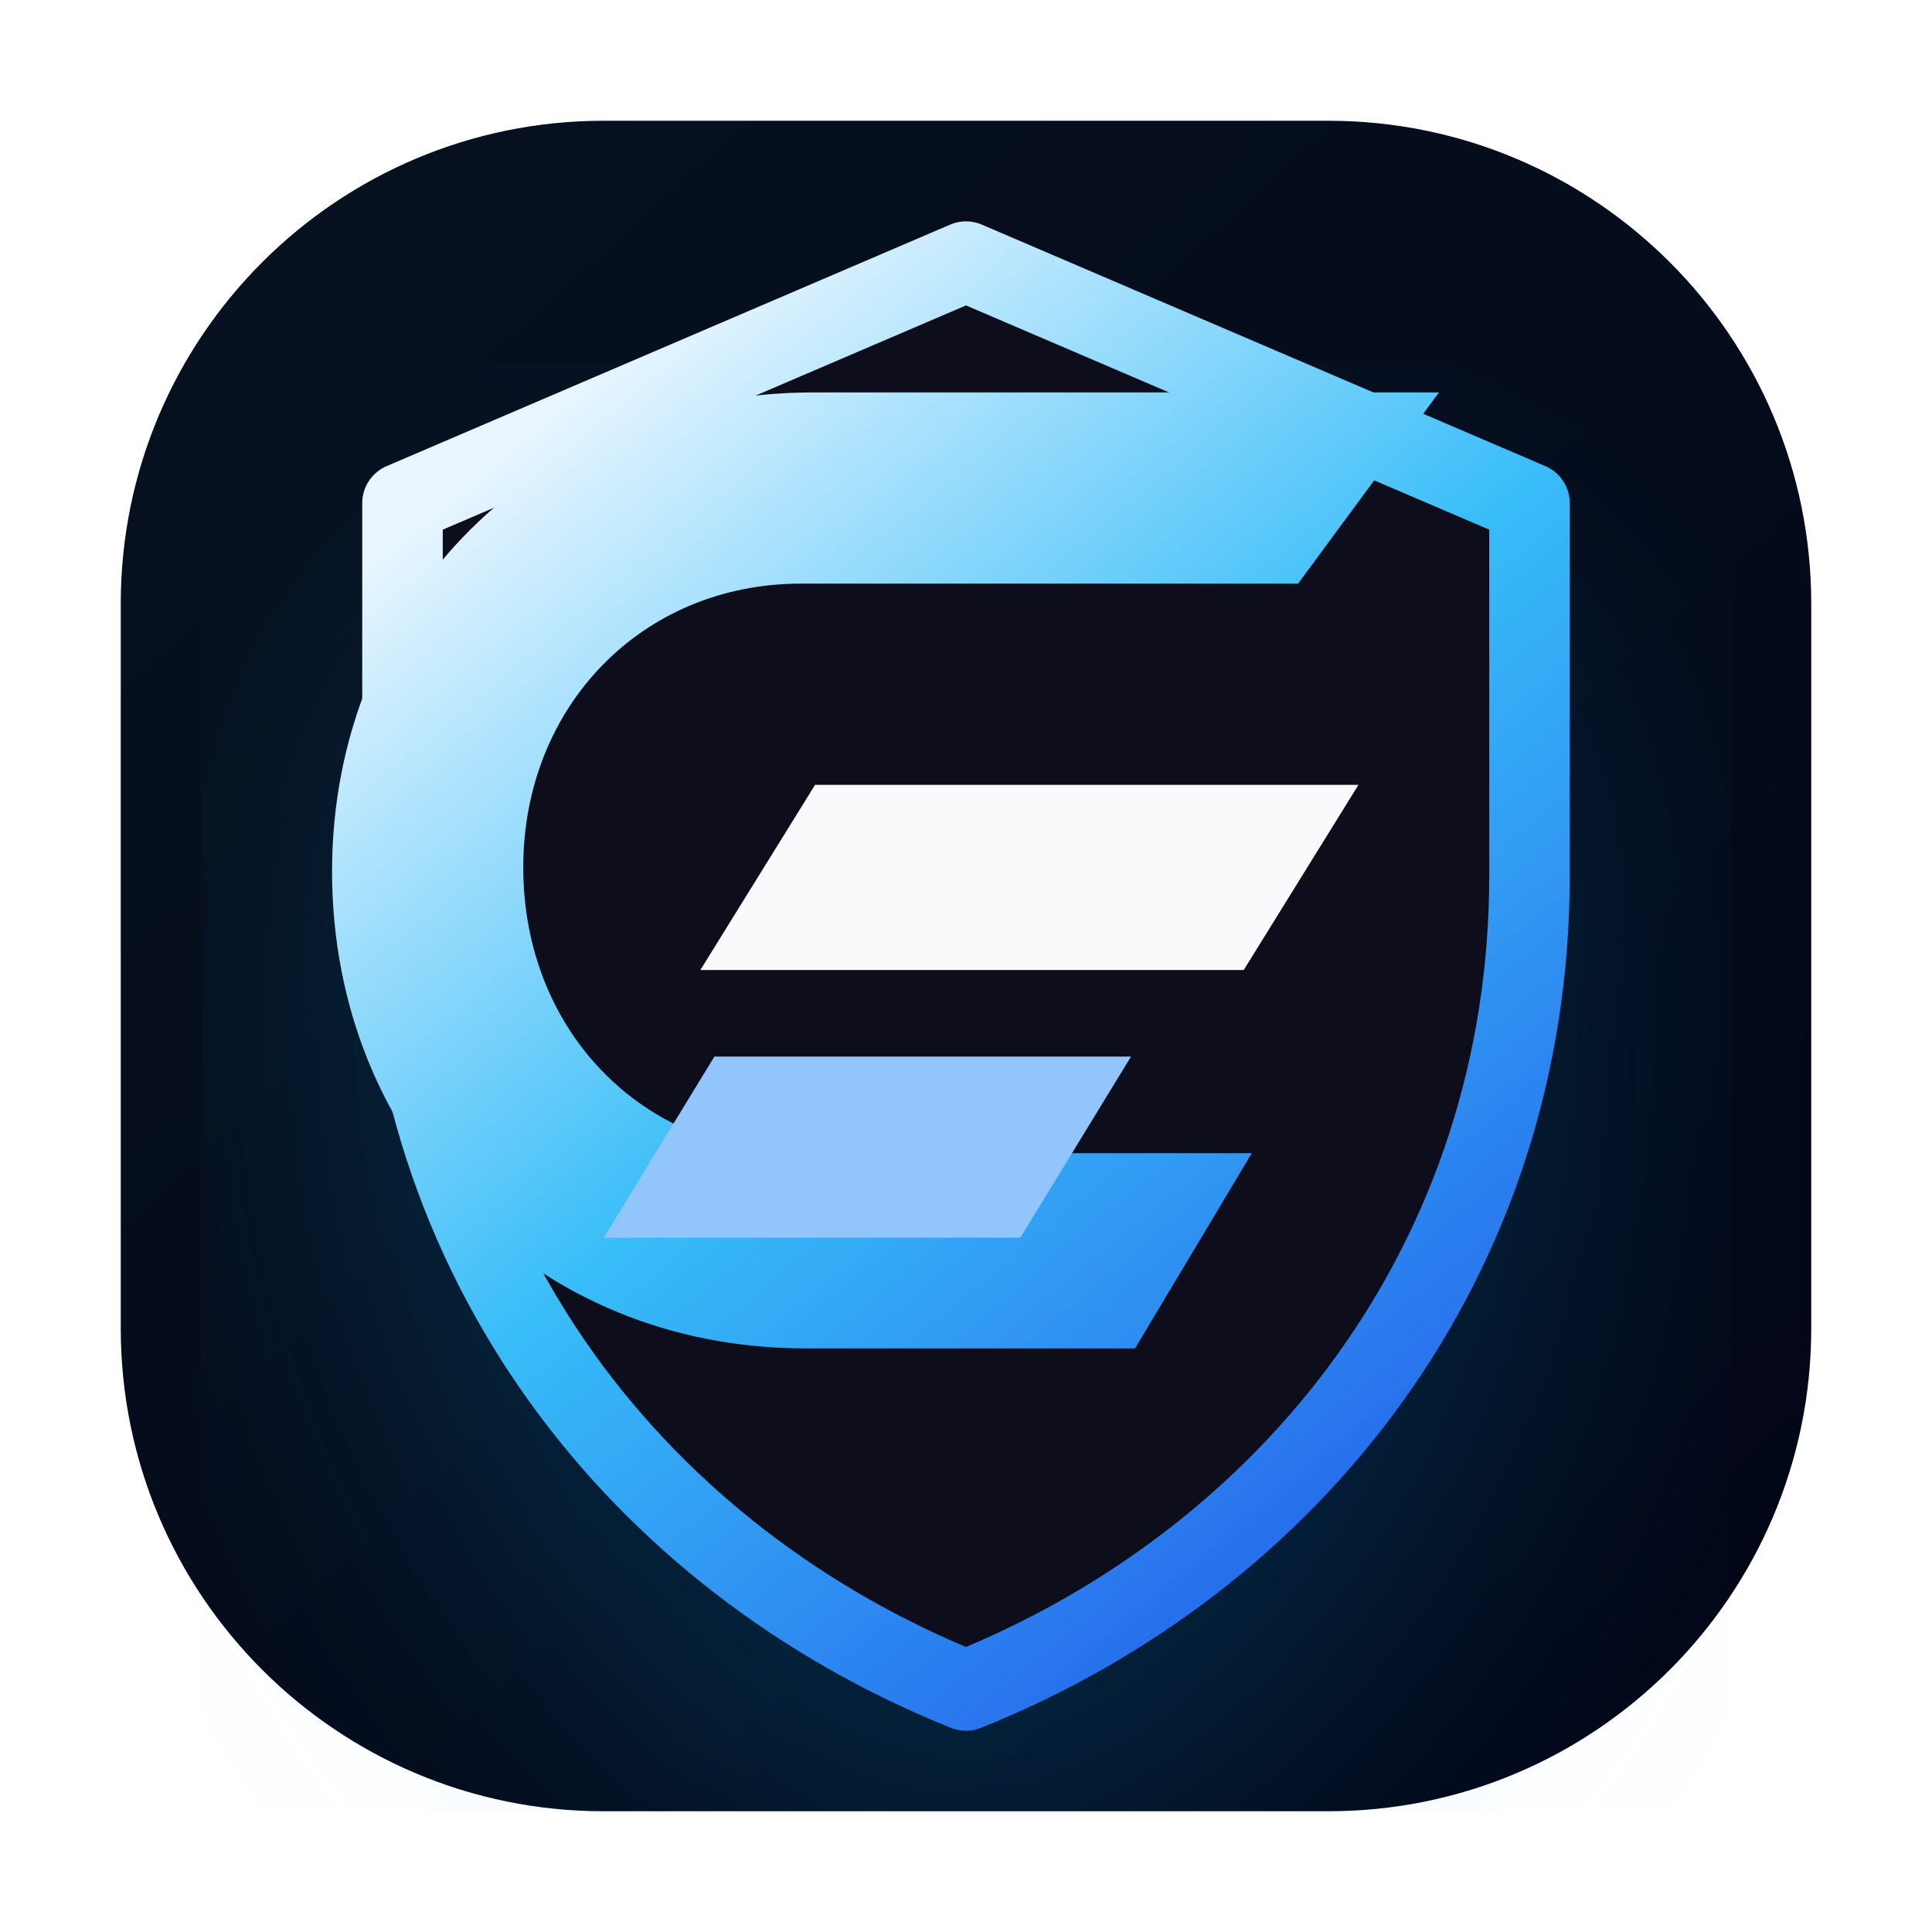
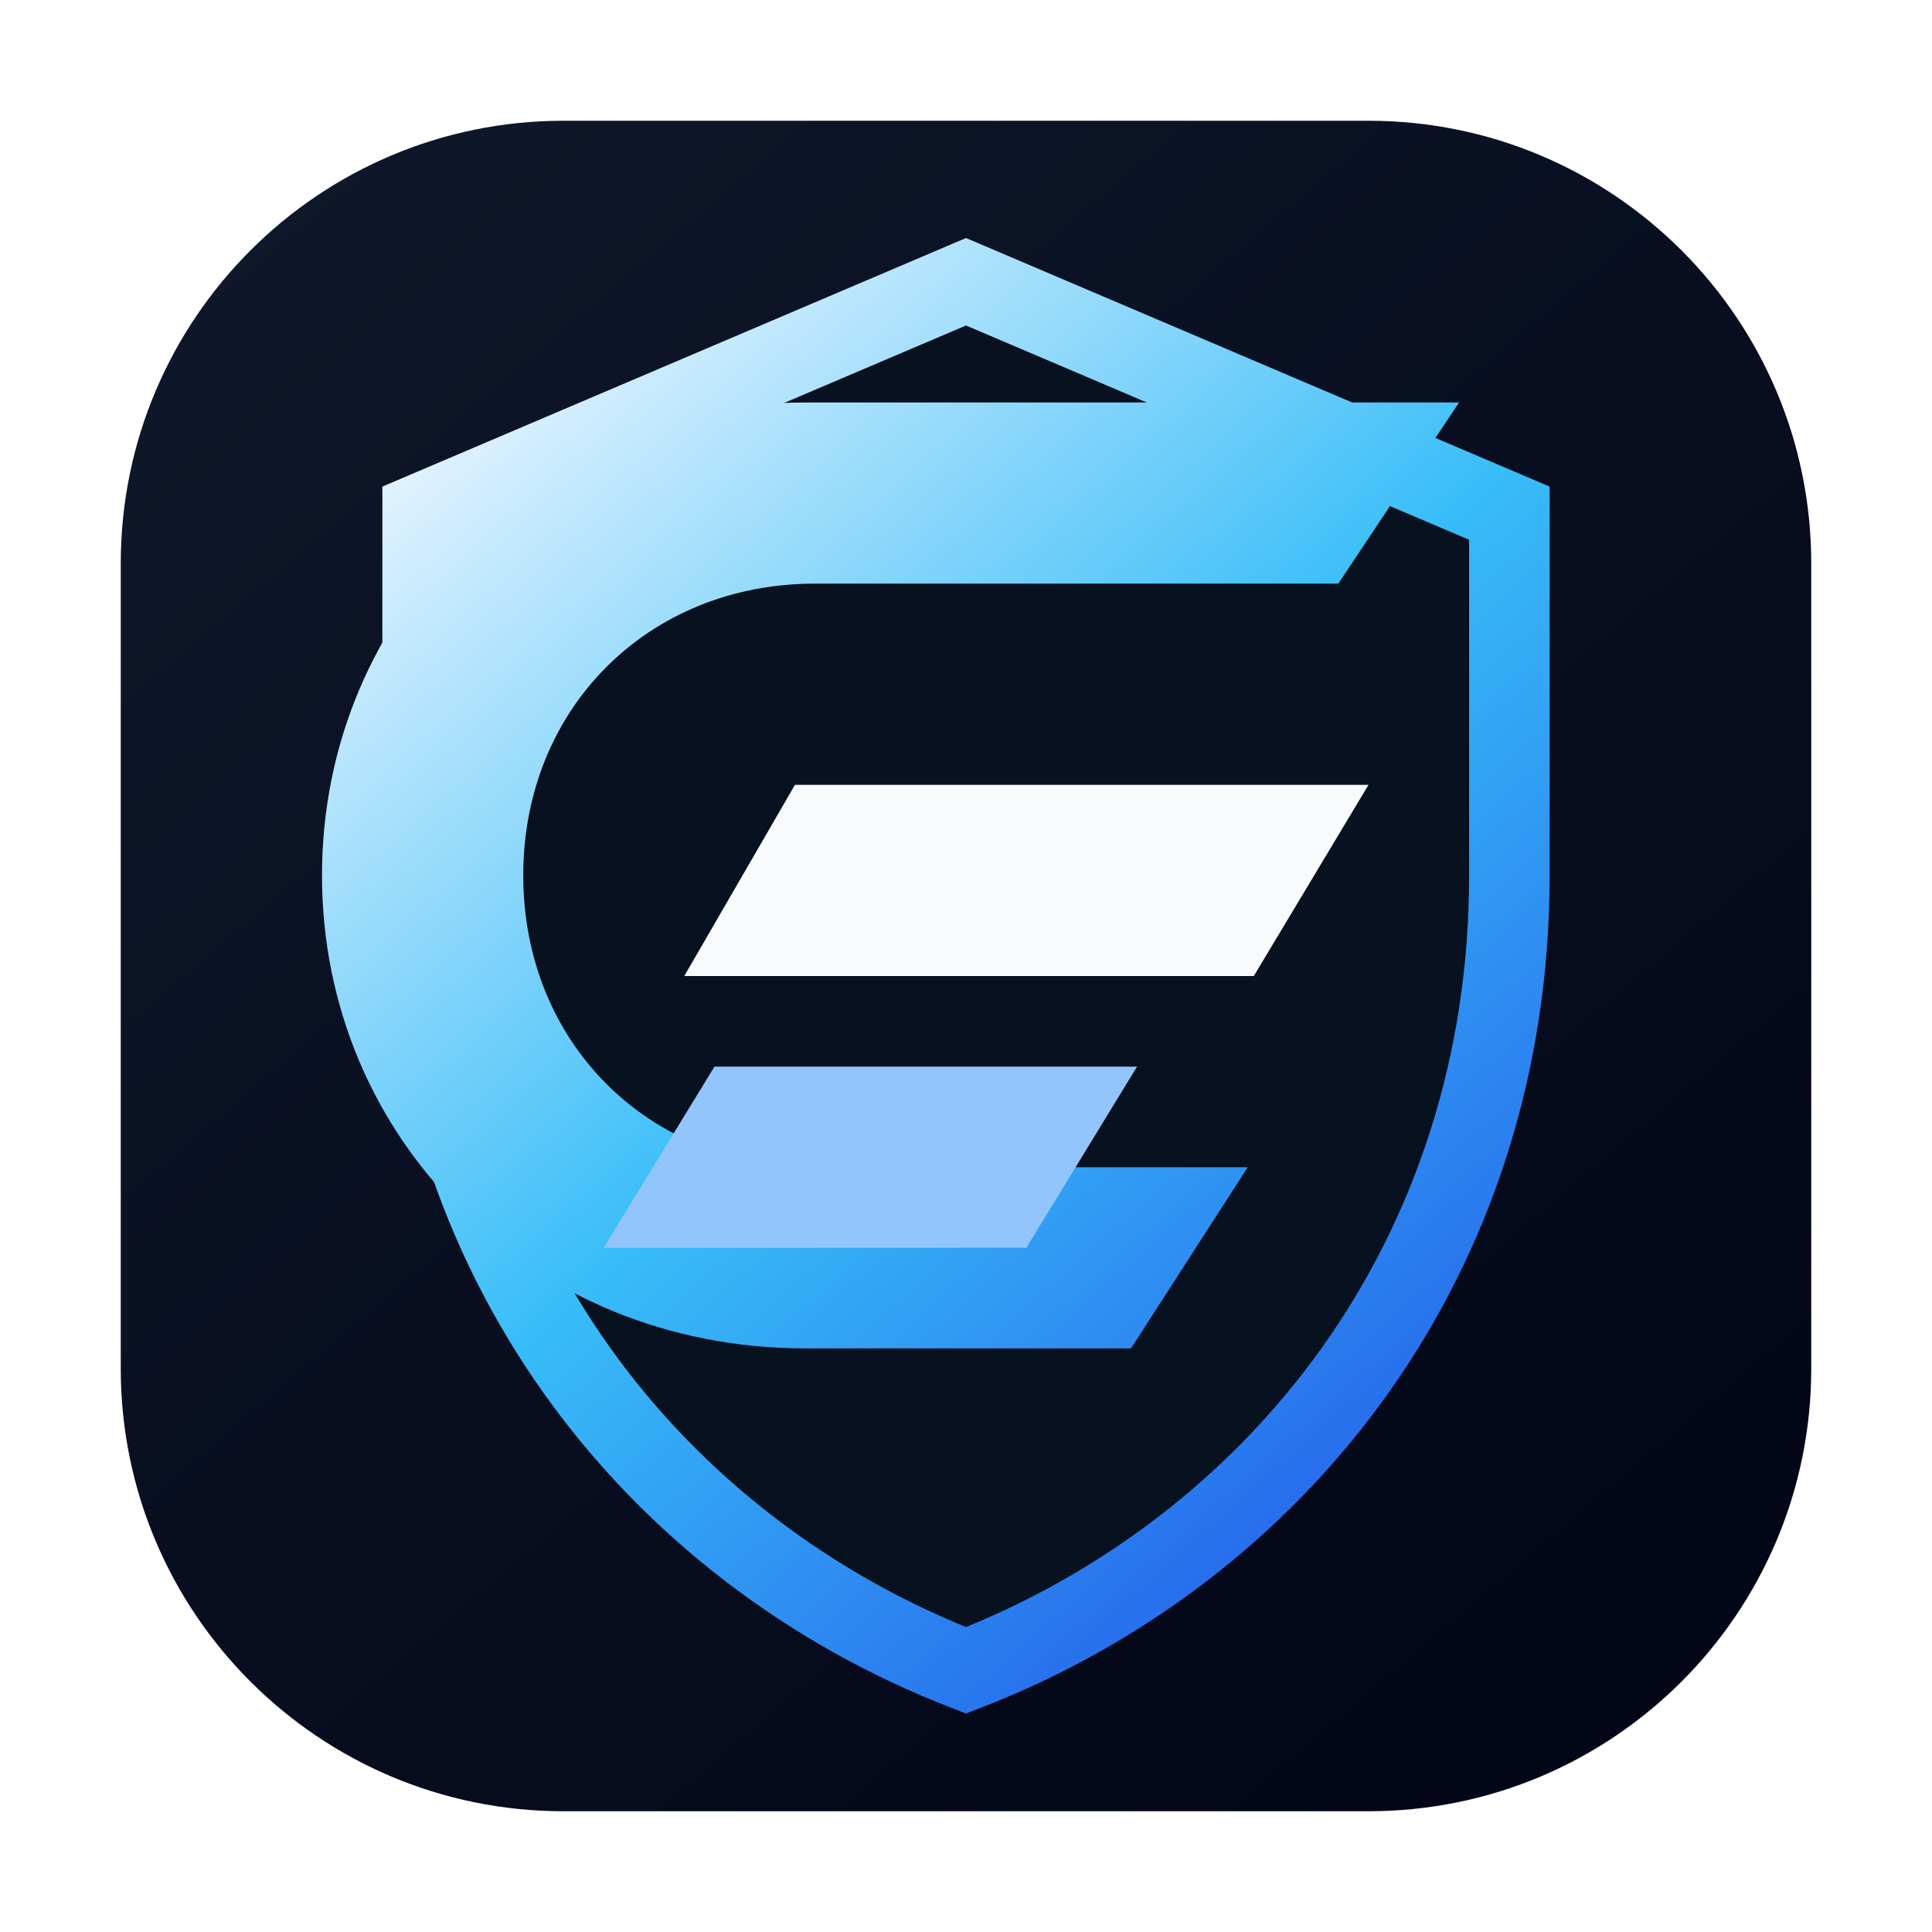
<svg xmlns="http://www.w3.org/2000/svg" width="96" height="96" viewBox="0 0 96 96" fill="none">
  <defs>
-     <linearGradient id="bg" x1="13" y1="8" x2="86" y2="88" gradientUnits="userSpaceOnUse">
-       <stop offset="0" stop-color="#07111F" />
+     <linearGradient id="a" x1="14" y1="8" x2="82" y2="88" gradientUnits="userSpaceOnUse">
+       <stop stop-color="#0F172A" />
      <stop offset="1" stop-color="#020617" />
    </linearGradient>
-     <linearGradient id="blue" x1="26" y1="21" x2="72" y2="76" gradientUnits="userSpaceOnUse">
-       <stop offset="0" stop-color="#EAF6FF" />
-       <stop offset="0.48" stop-color="#38BDF8" />
+     <linearGradient id="b" x1="24" y1="20" x2="72" y2="74" gradientUnits="userSpaceOnUse">
+       <stop stop-color="#E0F2FE" />
+       <stop offset=".5" stop-color="#38BDF8" />
      <stop offset="1" stop-color="#2563EB" />
    </linearGradient>
-     <filter id="shadow" x="10" y="8" width="76" height="82" filterUnits="userSpaceOnUse" color-interpolation-filters="sRGB">
-       <feDropShadow dx="0" dy="10" stdDeviation="8" flood-color="#0EA5E9" flood-opacity="0.18" />
-     </filter>
  </defs>
-   <rect x="6" y="6" width="84" height="84" rx="24" fill="url(#bg)" />
-   <g filter="url(#shadow)">
-     <path d="M48 13L76 25V43.5C76 62.6 64.2 77.5 48 84C31.8 77.5 20 62.6 20 43.5V25L48 13Z" fill="#08111F" stroke="url(#blue)" stroke-width="4" stroke-linejoin="round" />
-     <path d="M64.5 29H39.8C31.9 29 26 35.1 26 43.1C26 51.2 31.9 57.3 39.8 57.3H62.2L56.4 67H40C26.6 67 16.5 56.8 16.5 43.3C16.5 29.8 26.8 19.5 40.4 19.5H71.5L64.5 29Z" fill="url(#blue)" />
-     <path d="M40.5 39H67.5L61.8 48.2H34.8L40.5 39Z" fill="#F8FAFC" />
-     <path d="M35.5 52.5H56.2L50.7 61.5H30L35.5 52.5Z" fill="#93C5FD" />
-   </g>
+   <rect x="6" y="6" width="84" height="84" rx="22" fill="url(#a)" />
+   <path d="M48 14L75 25.5V43.5C75 62.5 63.5 77 48 83C32.5 77 21 62.5 21 43.5V25.5L48 14Z" fill="#07111F" stroke="url(#b)" stroke-width="4" />
+   <path d="M66.5 29H40.5C32.2 29 26 35.2 26 43.5C26 51.8 32.2 58 40.5 58H62L56.2 67H40C26.4 67 16 56.6 16 43.5C16 30.4 26.4 20 40 20H72.5L66.5 29Z" fill="url(#b)" />
+   <path d="M39.5 39H68L62.3 48.5H34L39.5 39Z" fill="#F8FAFC" />
+   <path d="M35.5 53H56.5L51 62H30L35.5 53Z" fill="#93C5FD" />
</svg>
